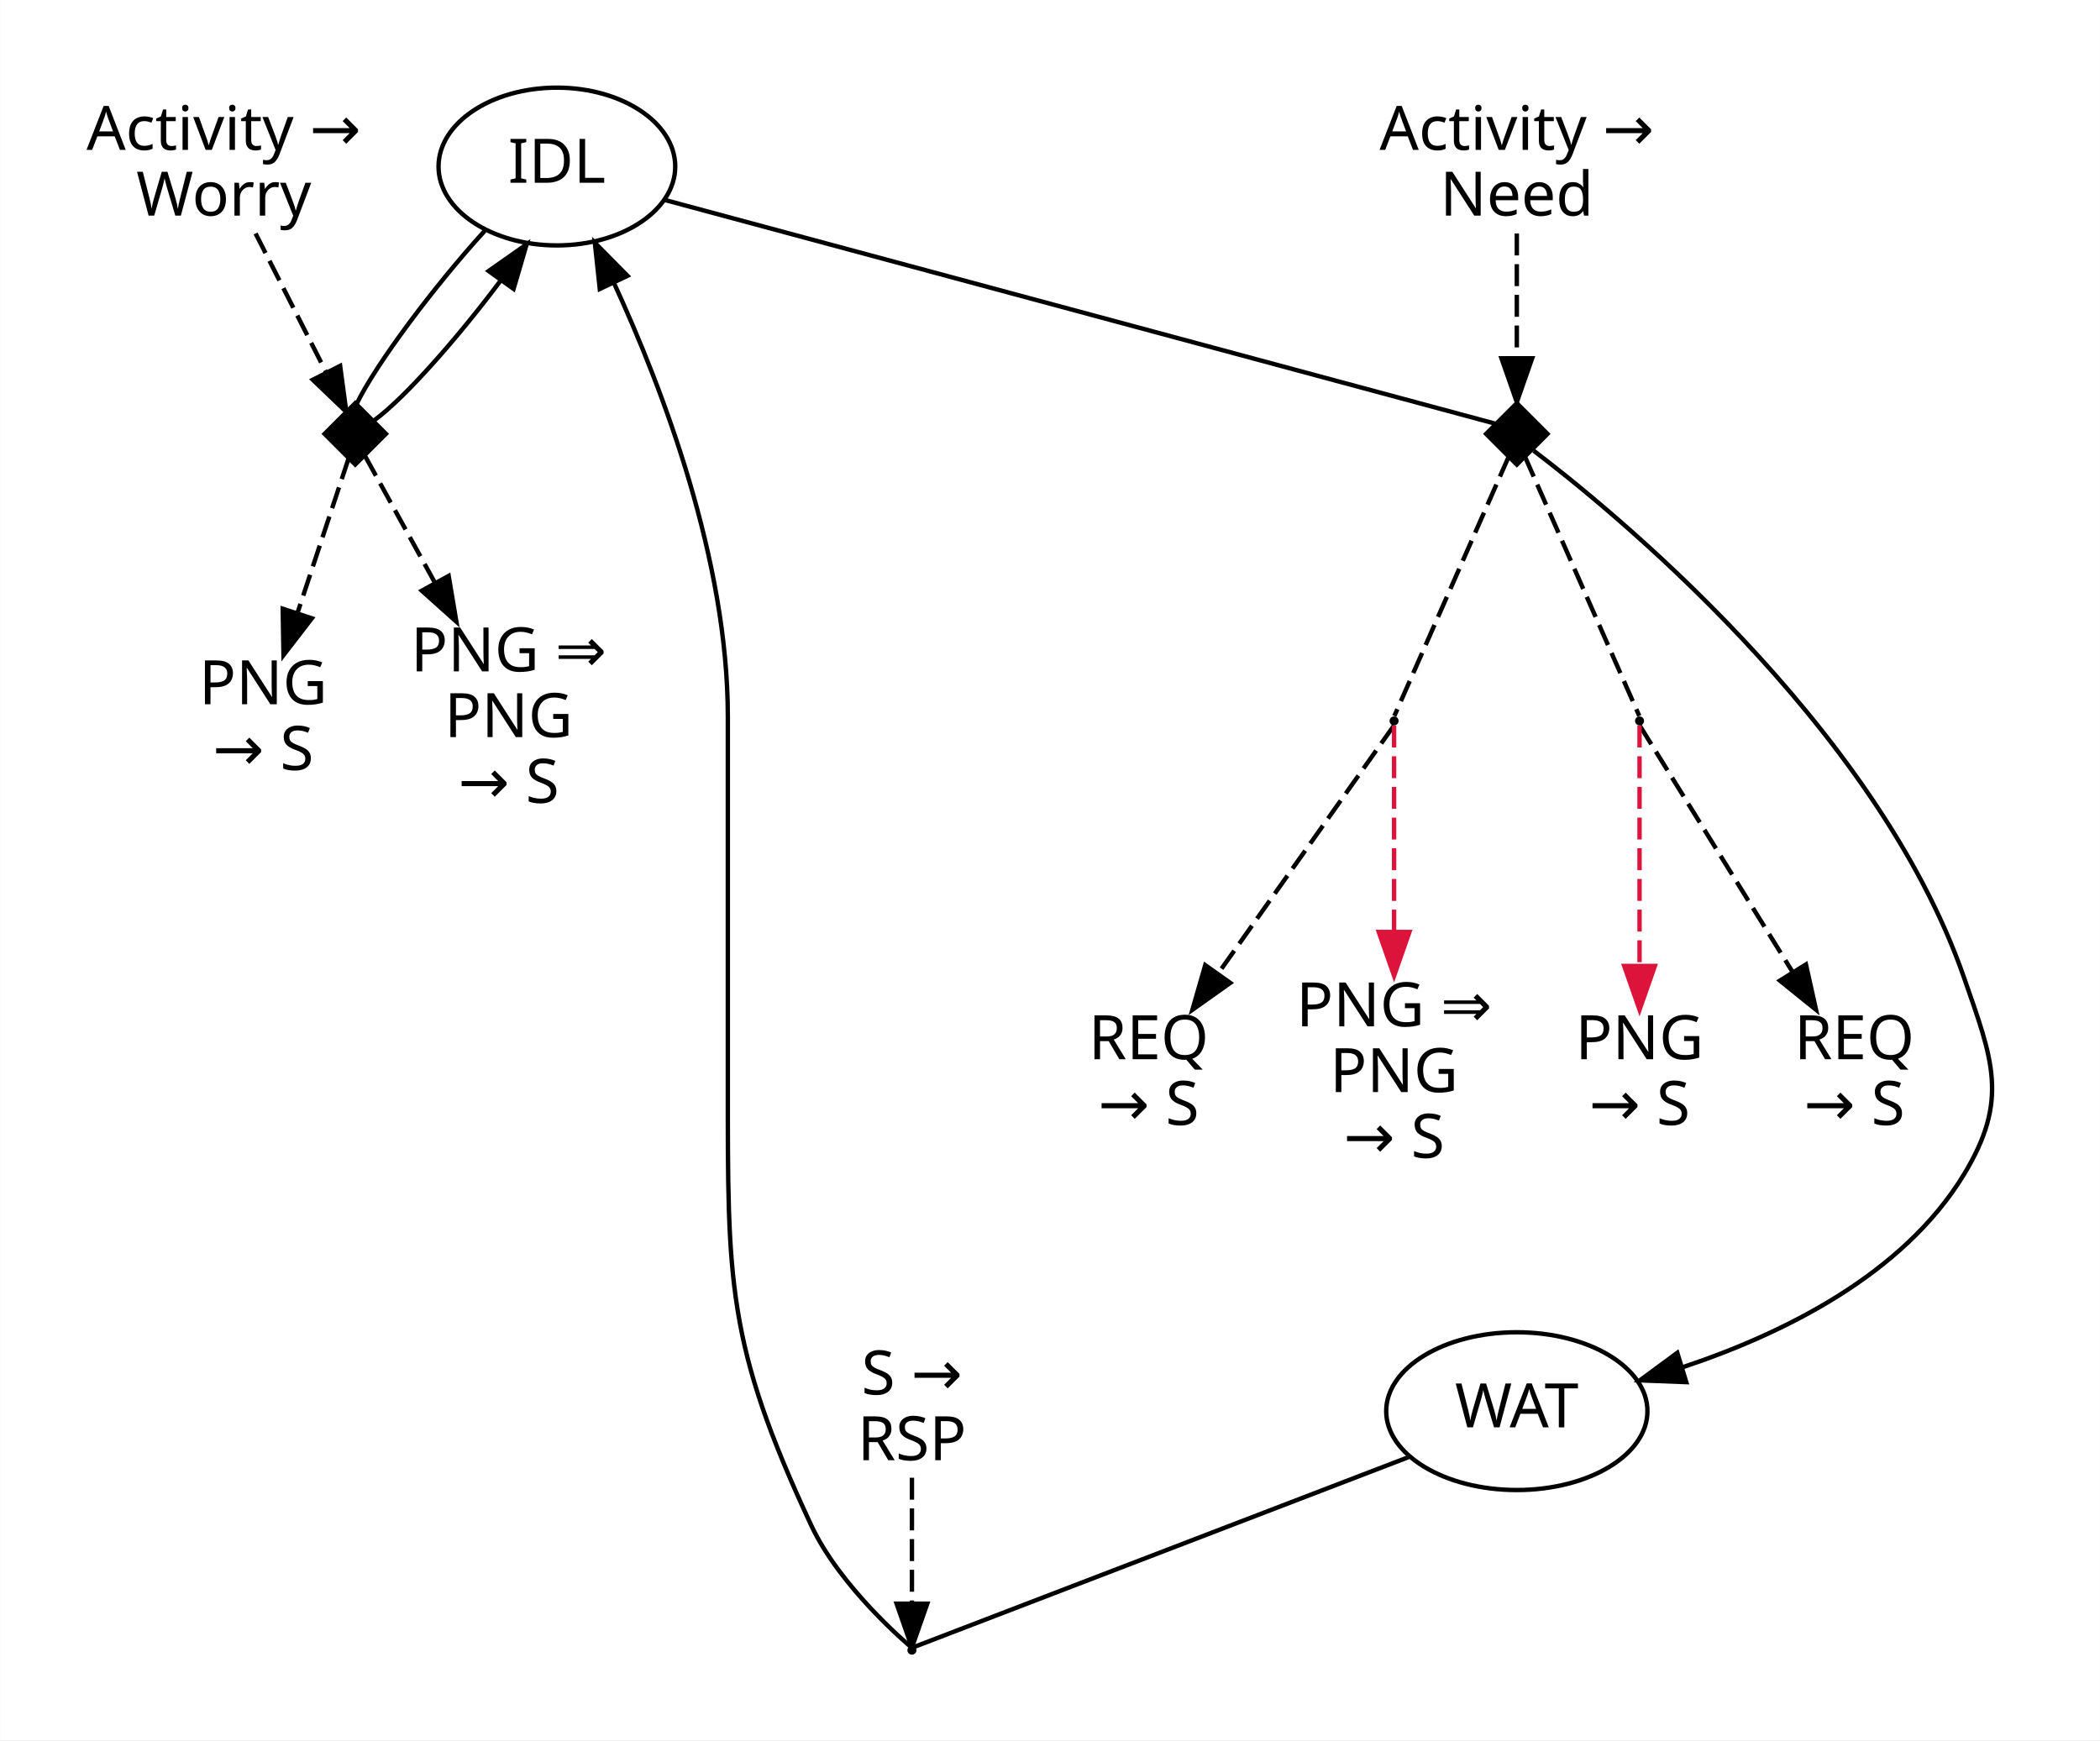
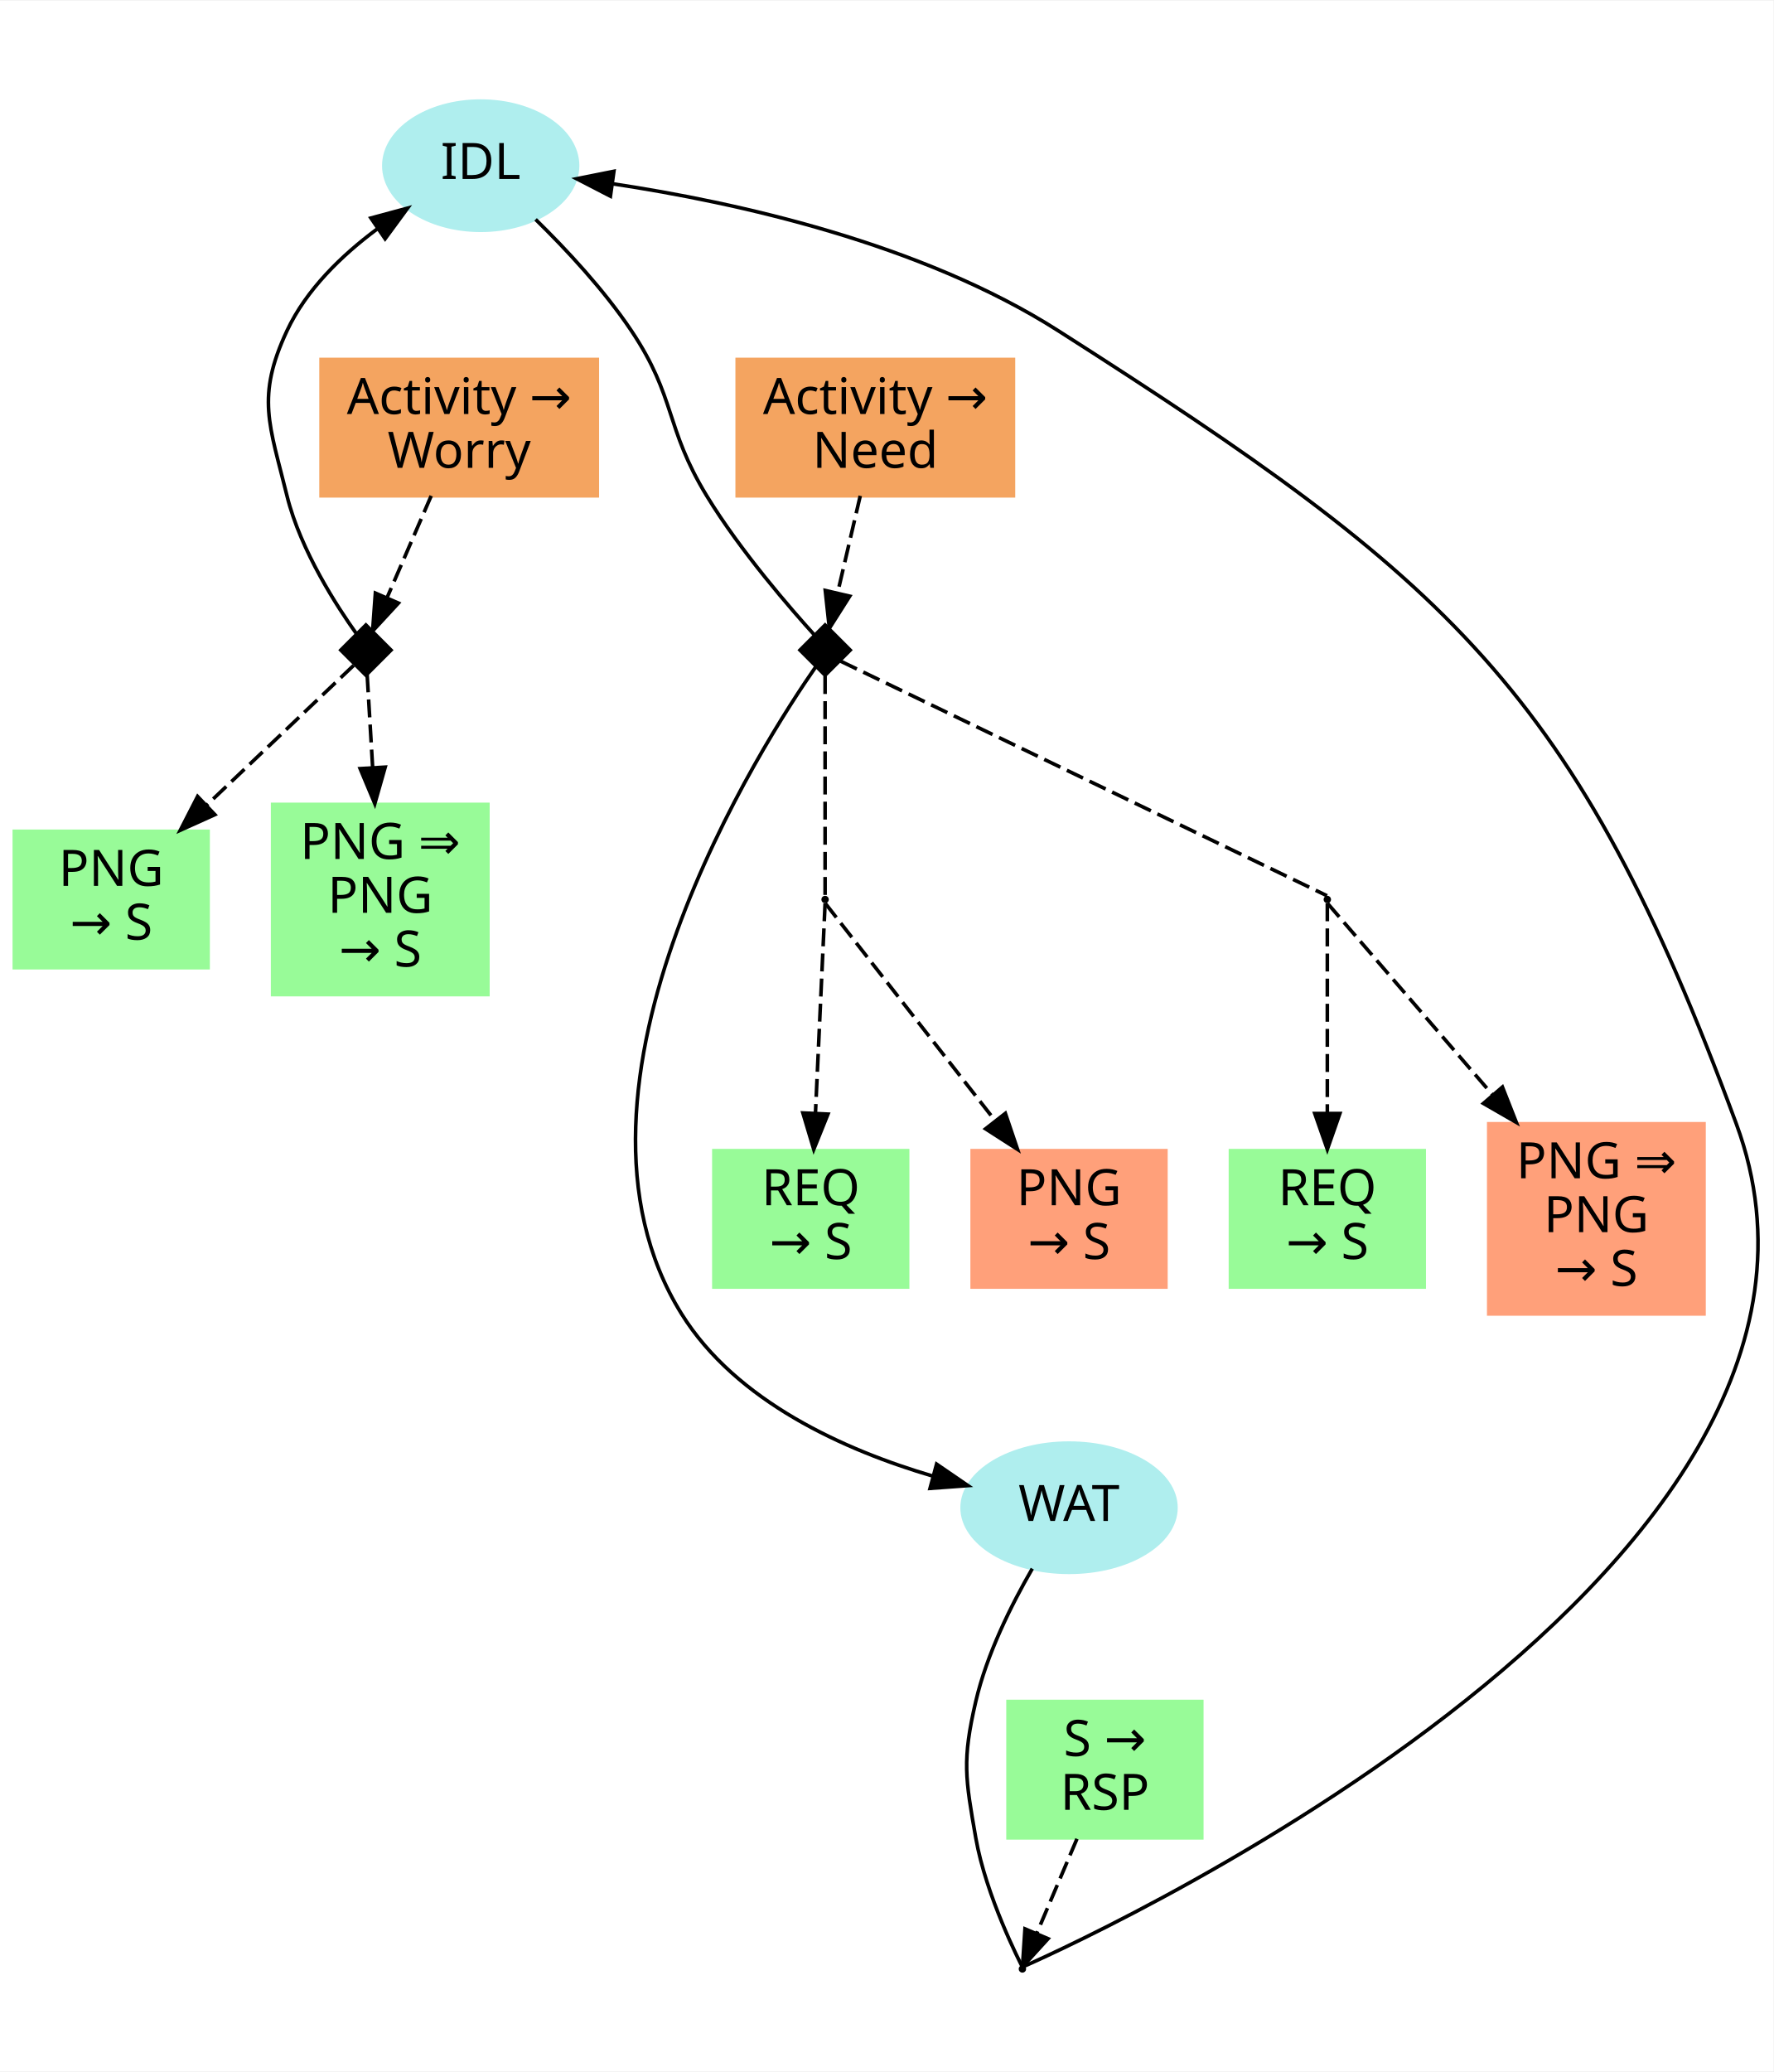
- <svg xmlns="http://www.w3.org/2000/svg" width="479pt" height="397pt" viewBox="0.00 0.00 479.00 397.08">
-   <g id="graph0" class="graph" transform="scale(1 1) rotate(0) translate(4 393.08)">
-     <polygon fill="white" stroke="transparent" points="-4,4 -4,-393.08 475,-393.08 475,4 -4,4" />
+ <svg xmlns="http://www.w3.org/2000/svg" width="494pt" height="577pt" viewBox="0.00 0.00 494.37 577.08">
+   <g id="graph0" class="graph" transform="scale(1 1) rotate(0) translate(4 573.08)">
+     <polygon fill="white" stroke="transparent" points="-4,4 -4,-573.08 490.37,-573.08 490.37,4 -4,4" />
    <g id="clust1" class="cluster">
-       <polygon fill="none" stroke="white" points="8,-198.08 8,-381.08 158,-381.08 158,-198.08 8,-198.08" />
+       <polygon fill="none" stroke="white" points="49,-369.08 49,-561.08 295,-561.08 295,-369.08 49,-369.08" />
    </g>
    <g id="clust2" class="cluster">
-       <polygon fill="none" stroke="white" points="234,-45.08 234,-378.08 463,-378.08 463,-45.08 234,-45.08" />
+       <polygon fill="none" stroke="white" points="57,-377.08 57,-553.08 171,-553.08 171,-377.08 57,-377.08" />
    </g>
    <g id="clust3" class="cluster">
-       <polygon fill="none" stroke="white" points="182,-8 182,-94.08 226,-94.08 226,-8 182,-8" />
+       <polygon fill="none" stroke="white" points="193,-377.08 193,-481.08 287,-481.08 287,-377.08 193,-377.08" />
+     </g>
+     <g id="clust4" class="cluster">
+       <polygon fill="none" stroke="white" points="241,-8 241,-187.08 347,-187.08 347,-8 241,-8" />
+     </g>
+     <g id="clust5" class="cluster">
+       <polygon fill="none" stroke="white" points="249,-16 249,-179.08 339,-179.08 339,-16 249,-16" />
    </g>
    <g id="node1" class="node">
-       <ellipse fill="none" stroke="black" cx="123" cy="-355.08" rx="27" ry="18" />
-       <text text-anchor="middle" x="123" y="-351.38" font-family="sans-serif" font-size="14.00">IDL</text>
+       <ellipse fill="PaleTurquoise" stroke="PaleTurquoise" cx="130" cy="-527.08" rx="27" ry="18" />
+       <text text-anchor="middle" x="130" y="-523.38" font-family="sans-serif" font-size="14.00">IDL</text>
    </g>
    <g id="node2" class="node">
-       <polygon fill="black" stroke="black" points="77,-301.08 70,-294.08 77,-287.08 84,-294.08 77,-301.08" />
+       <polygon fill="black" stroke="black" points="98,-399.08 91,-392.08 98,-385.08 105,-392.08 98,-399.08" />
    </g>
-     <g id="edge1" class="edge">
-       <path fill="none" stroke="black" d="M106.53,-340.4C95.1,-327.87 81.65,-309.94 77.28,-300.84" />
+     <g id="edge4" class="edge">
+       <path fill="none" stroke="black" d="M101.09,-509.41C91.24,-502.09 81.36,-492.53 76,-481.08 67.33,-462.57 71.12,-454.93 76,-435.08 79.78,-419.73 90.26,-403.78 95.27,-396.77" />
+       <polygon fill="black" stroke="black" points="99.39,-512.49 109.62,-515.25 103.35,-506.71 99.39,-512.49" />
+     </g>
+     <g id="node3" class="node">
+       <polygon fill="SandyBrown" stroke="SandyBrown" points="162.5,-473.08 85.5,-473.08 85.5,-435.08 162.5,-435.08 162.5,-473.08" />
+       <text text-anchor="middle" x="124" y="-457.88" font-family="sans-serif" font-size="14.00">Activity →</text>
+       <text text-anchor="middle" x="124" y="-442.88" font-family="sans-serif" font-size="14.00">Worry</text>
+     </g>
+     <g id="node4" class="node">
+       <polygon fill="black" stroke="black" points="226,-399.08 219,-392.08 226,-385.08 233,-392.08 226,-399.08" />
+     </g>
+     <g id="edge9" class="edge">
+       <path fill="none" stroke="black" d="M145.3,-512.11C153.89,-503.7 164.39,-492.45 172,-481.08 184.5,-462.4 181.31,-454.27 193,-435.08 202.46,-419.56 216.78,-403.18 222.97,-396.36" />
+     </g>
+     <g id="node5" class="node">
+       <polygon fill="SandyBrown" stroke="SandyBrown" points="278.5,-473.08 201.5,-473.08 201.5,-435.08 278.5,-435.08 278.5,-473.08" />
+       <text text-anchor="middle" x="240" y="-457.88" font-family="sans-serif" font-size="14.00">Activity →</text>
+       <text text-anchor="middle" x="240" y="-442.88" font-family="sans-serif" font-size="14.00">Need</text>
+     </g>
+     <g id="node9" class="node">
+       <polygon fill="PaleGreen" stroke="PaleGreen" points="54,-341.58 0,-341.58 0,-303.58 54,-303.58 54,-341.58" />
+       <text text-anchor="middle" x="27" y="-326.38" font-family="sans-serif" font-size="14.00">PNG</text>
+       <text text-anchor="middle" x="27" y="-311.38" font-family="sans-serif" font-size="14.00">→ S</text>
+     </g>
+     <g id="edge7" class="edge">
+       <path fill="none" stroke="black" stroke-dasharray="5,2" d="M94.58,-387.82C87.2,-380.81 69.2,-363.7 53.63,-348.9" />
+       <polygon fill="black" stroke="black" points="55.9,-346.23 46.25,-341.88 51.08,-351.3 55.9,-346.23" />
+     </g>
+     <g id="node10" class="node">
+       <polygon fill="PaleGreen" stroke="PaleGreen" points="132,-349.08 72,-349.08 72,-296.08 132,-296.08 132,-349.08" />
+       <text text-anchor="middle" x="102" y="-333.88" font-family="sans-serif" font-size="14.00">PNG ⇒</text>
+       <text text-anchor="middle" x="102" y="-318.88" font-family="sans-serif" font-size="14.00">PNG</text>
+       <text text-anchor="middle" x="102" y="-303.88" font-family="sans-serif" font-size="14.00">→ S</text>
+     </g>
+     <g id="edge8" class="edge">
+       <path fill="none" stroke="black" stroke-dasharray="5,2" d="M98.34,-385.32C98.7,-379.35 99.28,-369.47 99.88,-359.34" />
+       <polygon fill="black" stroke="black" points="103.38,-359.47 100.48,-349.28 96.39,-359.05 103.38,-359.47" />
+     </g>
+     <g id="edge6" class="edge">
+       <path fill="none" stroke="black" stroke-dasharray="5,2" d="M116.2,-435.08C112.25,-425.96 107.53,-415.07 103.88,-406.66" />
+       <polygon fill="black" stroke="black" points="107.06,-405.18 99.87,-397.4 100.64,-407.97 107.06,-405.18" />
+     </g>
+     <g id="node6" class="node">
+       <ellipse fill="PaleTurquoise" stroke="PaleTurquoise" cx="294" cy="-153.08" rx="29.8" ry="18" />
+       <text text-anchor="middle" x="294" y="-149.38" font-family="sans-serif" font-size="14.00">WAT</text>
+     </g>
+     <g id="edge10" class="edge">
+       <path fill="none" stroke="black" d="M223.44,-387.49C209.66,-367.72 146.41,-270.61 186,-207.08 201.24,-182.62 231.43,-169.13 256.03,-161.89" />
+       <polygon fill="black" stroke="black" points="257.08,-165.23 265.82,-159.24 255.25,-158.47 257.08,-165.23" />
+     </g>
+     <g id="node11" class="node">
+       <ellipse fill="black" stroke="black" cx="226" cy="-322.58" rx="0.54" ry="0.54" />
+     </g>
+     <g id="edge12" class="edge">
+       <path fill="none" stroke="black" stroke-dasharray="5,2" d="M226,-384.85C226,-368.66 226,-326.34 226,-323.71" />
+     </g>
+     <g id="node14" class="node">
+       <ellipse fill="black" stroke="black" cx="366" cy="-322.58" rx="0.54" ry="0.54" />
+     </g>
+     <g id="edge17" class="edge">
+       <path fill="none" stroke="black" stroke-dasharray="5,2" d="M230.34,-388.99C253.6,-377.77 362.52,-325.26 365.92,-323.62" />
+     </g>
+     <g id="edge11" class="edge">
+       <path fill="none" stroke="black" stroke-dasharray="5,2" d="M235.8,-435.08C233.78,-426.44 231.4,-416.22 229.49,-408.03" />
+       <polygon fill="black" stroke="black" points="232.87,-407.11 227.19,-398.16 226.05,-408.7 232.87,-407.11" />
    </g>
    <g id="node7" class="node">
-       <polygon fill="black" stroke="black" points="342,-301.08 335,-294.08 342,-287.08 349,-294.08 342,-301.08" />
+       <ellipse fill="black" stroke="black" cx="281" cy="-24.54" rx="0.54" ry="0.54" />
    </g>
-     <g id="edge8" class="edge">
-       <path fill="none" stroke="black" d="M147.7,-347.43C198.48,-333.74 311.98,-303.17 337.04,-296.42" />
+     <g id="edge22" class="edge">
+       <path fill="none" stroke="black" d="M283.76,-136.1C277.88,-125.94 271.06,-112.26 268,-99.08 264.18,-82.63 265.09,-77.72 268,-61.08 270.84,-44.85 280.38,-26.28 280.97,-25.14" />
    </g>
-     <g id="edge2" class="edge">
-       <path fill="none" stroke="black" d="M81.26,-297.12C88.35,-302.26 100.64,-316.31 110.25,-329.16" />
-       <polygon fill="black" stroke="black" points="107.43,-331.24 116.1,-337.33 113.12,-327.16 107.43,-331.24" />
+     <g id="node8" class="node">
+       <polygon fill="PaleGreen" stroke="PaleGreen" points="331,-99.08 277,-99.08 277,-61.08 331,-61.08 331,-99.08" />
+       <text text-anchor="middle" x="304" y="-83.88" font-family="sans-serif" font-size="14.00">S →</text>
+       <text text-anchor="middle" x="304" y="-68.88" font-family="sans-serif" font-size="14.00">RSP</text>
    </g>
-     <g id="node4" class="node">
-       <text text-anchor="middle" x="56" y="-232.38" font-family="sans-serif" font-size="14.00">PNG</text>
-       <text text-anchor="middle" x="56" y="-217.38" font-family="sans-serif" font-size="14.00">→ S</text>
+     <g id="edge23" class="edge">
+       <path fill="none" stroke="black" d="M281.04,-25.1C284.83,-26.75 527.04,-132.7 480,-260.08 435.23,-381.32 399.95,-411.56 291,-481.08 252.75,-505.48 201.18,-516.86 166.82,-522.03" />
+       <polygon fill="black" stroke="black" points="166.16,-518.58 156.74,-523.44 167.13,-525.52 166.16,-518.58" />
    </g>
-     <g id="edge4" class="edge">
-       <path fill="none" stroke="Black" stroke-dasharray="5,2" d="M75.49,-288.51C73.07,-281.2 68.16,-266.36 63.88,-253.4" />
-       <polygon fill="Black" stroke="Black" points="67.1,-251.99 60.63,-243.59 60.45,-254.18 67.1,-251.99" />
+     <g id="edge24" class="edge">
+       <path fill="none" stroke="black" stroke-dasharray="5,2" d="M296.21,-60.8C292.43,-51.91 288.04,-41.6 284.95,-34.35" />
+       <polygon fill="black" stroke="black" points="288.16,-32.97 281.02,-25.14 281.72,-35.71 288.16,-32.97" />
    </g>
-     <g id="node5" class="node">
-       <text text-anchor="middle" x="112" y="-239.88" font-family="sans-serif" font-size="14.00">PNG ⇒</text>
-       <text text-anchor="middle" x="112" y="-224.88" font-family="sans-serif" font-size="14.00">PNG</text>
-       <text text-anchor="middle" x="112" y="-209.88" font-family="sans-serif" font-size="14.00">→ S</text>
+     <g id="node12" class="node">
+       <polygon fill="PaleGreen" stroke="PaleGreen" points="249,-252.58 195,-252.58 195,-214.58 249,-214.58 249,-252.58" />
+       <text text-anchor="middle" x="222" y="-237.38" font-family="sans-serif" font-size="14.00">REQ</text>
+       <text text-anchor="middle" x="222" y="-222.38" font-family="sans-serif" font-size="14.00">→ S</text>
    </g>
-     <g id="edge6" class="edge">
-       <path fill="none" stroke="Black" stroke-dasharray="5,2" d="M79.3,-288.91C82.58,-282.95 88.93,-271.44 95.16,-260.14" />
-       <polygon fill="Black" stroke="Black" points="98.31,-261.67 100.07,-251.22 92.18,-258.29 98.31,-261.67" />
+     <g id="edge13" class="edge">
+       <path fill="none" stroke="black" stroke-dasharray="5,2" d="M226,-321.52C225.92,-319.91 224.44,-287.72 223.31,-262.98" />
+       <polygon fill="black" stroke="black" points="226.8,-262.77 222.84,-252.94 219.81,-263.09 226.8,-262.77" />
    </g>
-     <g id="node3" class="node">
-       <text text-anchor="middle" x="47" y="-358.88" font-family="sans-serif" font-size="14.00">Activity →</text>
-       <text text-anchor="middle" x="47" y="-343.88" font-family="sans-serif" font-size="14.00">Worry</text>
+     <g id="node13" class="node">
+       <polygon fill="LightSalmon" stroke="LightSalmon" points="321,-252.58 267,-252.58 267,-214.58 321,-214.58 321,-252.58" />
+       <text text-anchor="middle" x="294" y="-237.38" font-family="sans-serif" font-size="14.00">PNG</text>
+       <text text-anchor="middle" x="294" y="-222.38" font-family="sans-serif" font-size="14.00">→ S</text>
    </g>
-     <g id="edge3" class="edge">
-       <path fill="none" stroke="Black" stroke-dasharray="5,2" d="M54.26,-339.8C59.15,-330.19 65.54,-317.61 70.3,-308.25" />
-       <polygon fill="Black" stroke="Black" points="73.55,-309.59 74.96,-299.09 67.31,-306.42 73.55,-309.59" />
-     </g>
-     <g id="node6" class="node">
-       <ellipse fill="none" stroke="black" cx="342" cy="-71.08" rx="29.8" ry="18" />
-       <text text-anchor="middle" x="342" y="-67.38" font-family="sans-serif" font-size="14.00">WAT</text>
+     <g id="edge15" class="edge">
+       <path fill="none" stroke="black" stroke-dasharray="5,2" d="M226.05,-321.52C227.34,-319.86 253.83,-285.98 273.34,-261.01" />
+       <polygon fill="black" stroke="black" points="276.25,-262.98 279.65,-252.94 270.73,-258.67 276.25,-262.98" />
    </g>
    <g id="node15" class="node">
-       <ellipse fill="black" stroke="black" cx="204" cy="-16.54" rx="0.54" ry="0.54" />
+       <polygon fill="PaleGreen" stroke="PaleGreen" points="393,-252.58 339,-252.58 339,-214.58 393,-214.58 393,-252.58" />
+       <text text-anchor="middle" x="366" y="-237.38" font-family="sans-serif" font-size="14.00">REQ</text>
+       <text text-anchor="middle" x="366" y="-222.38" font-family="sans-serif" font-size="14.00">→ S</text>
    </g>
-     <g id="edge21" class="edge">
-       <path fill="none" stroke="black" d="M317.33,-60.6C278.25,-45.6 206.29,-17.96 204.05,-17.1" />
-     </g>
-     <g id="edge9" class="edge">
-       <path fill="none" stroke="black" d="M345.85,-290.23C361.93,-278.03 423.79,-228.26 444,-170.08 450.56,-151.19 454.38,-142.17 444,-125.08 430.1,-102.2 402.76,-88.74 379.88,-81.12" />
-       <polygon fill="black" stroke="black" points="380.66,-77.7 370.08,-78.11 378.61,-84.39 380.66,-77.7" />
-     </g>
-     <g id="node9" class="node">
-       <ellipse fill="black" stroke="black" cx="370" cy="-228.58" rx="0.54" ry="0.54" />
-     </g>
-     <g id="edge11" class="edge">
-       <path fill="none" stroke="black" stroke-dasharray="5,2" d="M343.84,-288.91C349.87,-275.23 368.77,-232.38 369.94,-229.71" />
-     </g>
-     <g id="node12" class="node">
-       <ellipse fill="black" stroke="black" cx="314" cy="-228.58" rx="0.54" ry="0.54" />
-     </g>
-     <g id="edge16" class="edge">
-       <path fill="none" stroke="black" stroke-dasharray="5,2" d="M340.16,-288.91C334.13,-275.23 315.23,-232.38 314.06,-229.71" />
-     </g>
-     <g id="node8" class="node">
-       <text text-anchor="middle" x="342" y="-358.88" font-family="sans-serif" font-size="14.00">Activity →</text>
-       <text text-anchor="middle" x="342" y="-343.88" font-family="sans-serif" font-size="14.00">Need</text>
-     </g>
-     <g id="edge10" class="edge">
-       <path fill="none" stroke="Black" stroke-dasharray="5,2" d="M342,-339.8C342,-331.26 342,-320.38 342,-311.49" />
-       <polygon fill="Black" stroke="Black" points="345.5,-311.32 342,-301.32 338.5,-311.32 345.5,-311.32" />
-     </g>
-     <g id="node10" class="node">
-       <text text-anchor="middle" x="419" y="-151.38" font-family="sans-serif" font-size="14.00">REQ</text>
-       <text text-anchor="middle" x="419" y="-136.38" font-family="sans-serif" font-size="14.00">→ S</text>
-     </g>
-     <g id="edge12" class="edge">
-       <path fill="none" stroke="Black" stroke-dasharray="5,2" d="M370.04,-227.52C370.98,-226 390.69,-194.23 404.81,-171.46" />
-       <polygon fill="Black" stroke="Black" points="407.96,-173.01 410.26,-162.67 402.02,-169.32 407.96,-173.01" />
-     </g>
-     <g id="node11" class="node">
-       <text text-anchor="middle" x="370" y="-151.38" font-family="sans-serif" font-size="14.00">PNG</text>
-       <text text-anchor="middle" x="370" y="-136.38" font-family="sans-serif" font-size="14.00">→ S</text>
-     </g>
-     <g id="edge14" class="edge">
-       <path fill="none" stroke="Crimson" stroke-dasharray="5,2" d="M370,-227.52C370,-226.02 370,-195.35 370,-172.69" />
-       <polygon fill="Crimson" stroke="Crimson" points="373.5,-172.67 370,-162.67 366.5,-172.67 373.5,-172.67" />
-     </g>
-     <g id="node13" class="node">
-       <text text-anchor="middle" x="258" y="-151.38" font-family="sans-serif" font-size="14.00">REQ</text>
-       <text text-anchor="middle" x="258" y="-136.38" font-family="sans-serif" font-size="14.00">→ S</text>
-     </g>
-     <g id="edge17" class="edge">
-       <path fill="none" stroke="Black" stroke-dasharray="5,2" d="M313.96,-227.52C312.87,-225.98 289.96,-193.66 273.79,-170.86" />
-       <polygon fill="Black" stroke="Black" points="276.63,-168.8 267.99,-162.67 270.92,-172.85 276.63,-168.8" />
-     </g>
-     <g id="node14" class="node">
-       <text text-anchor="middle" x="314" y="-158.88" font-family="sans-serif" font-size="14.00">PNG ⇒</text>
-       <text text-anchor="middle" x="314" y="-143.88" font-family="sans-serif" font-size="14.00">PNG</text>
-       <text text-anchor="middle" x="314" y="-128.88" font-family="sans-serif" font-size="14.00">→ S</text>
-     </g>
-     <g id="edge19" class="edge">
-       <path fill="none" stroke="Crimson" stroke-dasharray="5,2" d="M314,-227.52C314,-226.19 314,-201.83 314,-180.52" />
-       <polygon fill="Crimson" stroke="Crimson" points="317.5,-180.42 314,-170.42 310.5,-180.42 317.5,-180.42" />
-     </g>
-     <g id="edge22" class="edge">
-       <path fill="none" stroke="black" d="M203.95,-17.12C203,-17.92 187.59,-30.94 181,-45.08 161.6,-86.67 162,-100.69 162,-146.58 162,-229.58 162,-229.58 162,-229.58 162,-265.17 147.31,-303.98 135.96,-328.64" />
-       <polygon fill="black" stroke="black" points="132.79,-327.14 131.66,-337.68 139.11,-330.15 132.79,-327.14" />
+     <g id="edge18" class="edge">
+       <path fill="none" stroke="black" stroke-dasharray="5,2" d="M366,-321.52C366,-319.91 366,-287.72 366,-262.98" />
+       <polygon fill="black" stroke="black" points="369.5,-262.94 366,-252.94 362.5,-262.94 369.5,-262.94" />
    </g>
    <g id="node16" class="node">
-       <text text-anchor="middle" x="204" y="-74.88" font-family="sans-serif" font-size="14.00">S →</text>
-       <text text-anchor="middle" x="204" y="-59.88" font-family="sans-serif" font-size="14.00">RSP</text>
+       <polygon fill="LightSalmon" stroke="LightSalmon" points="471,-260.08 411,-260.08 411,-207.08 471,-207.08 471,-260.08" />
+       <text text-anchor="middle" x="441" y="-244.88" font-family="sans-serif" font-size="14.00">PNG ⇒</text>
+       <text text-anchor="middle" x="441" y="-229.88" font-family="sans-serif" font-size="14.00">PNG</text>
+       <text text-anchor="middle" x="441" y="-214.88" font-family="sans-serif" font-size="14.00">→ S</text>
    </g>
-     <g id="edge23" class="edge">
-       <path fill="none" stroke="Black" stroke-dasharray="5,2" d="M204,-55.88C204,-46.85 204,-35.37 204,-27.25" />
-       <polygon fill="Black" stroke="Black" points="207.5,-27.15 204,-17.15 200.5,-27.15 207.5,-27.15" />
+     <g id="edge20" class="edge">
+       <path fill="none" stroke="black" stroke-dasharray="5,2" d="M366.05,-321.52C367.35,-320.02 391.39,-292.12 411.91,-268.33" />
+       <polygon fill="black" stroke="black" points="414.81,-270.32 418.69,-260.46 409.51,-265.75 414.81,-270.32" />
    </g>
  </g>
</svg>
